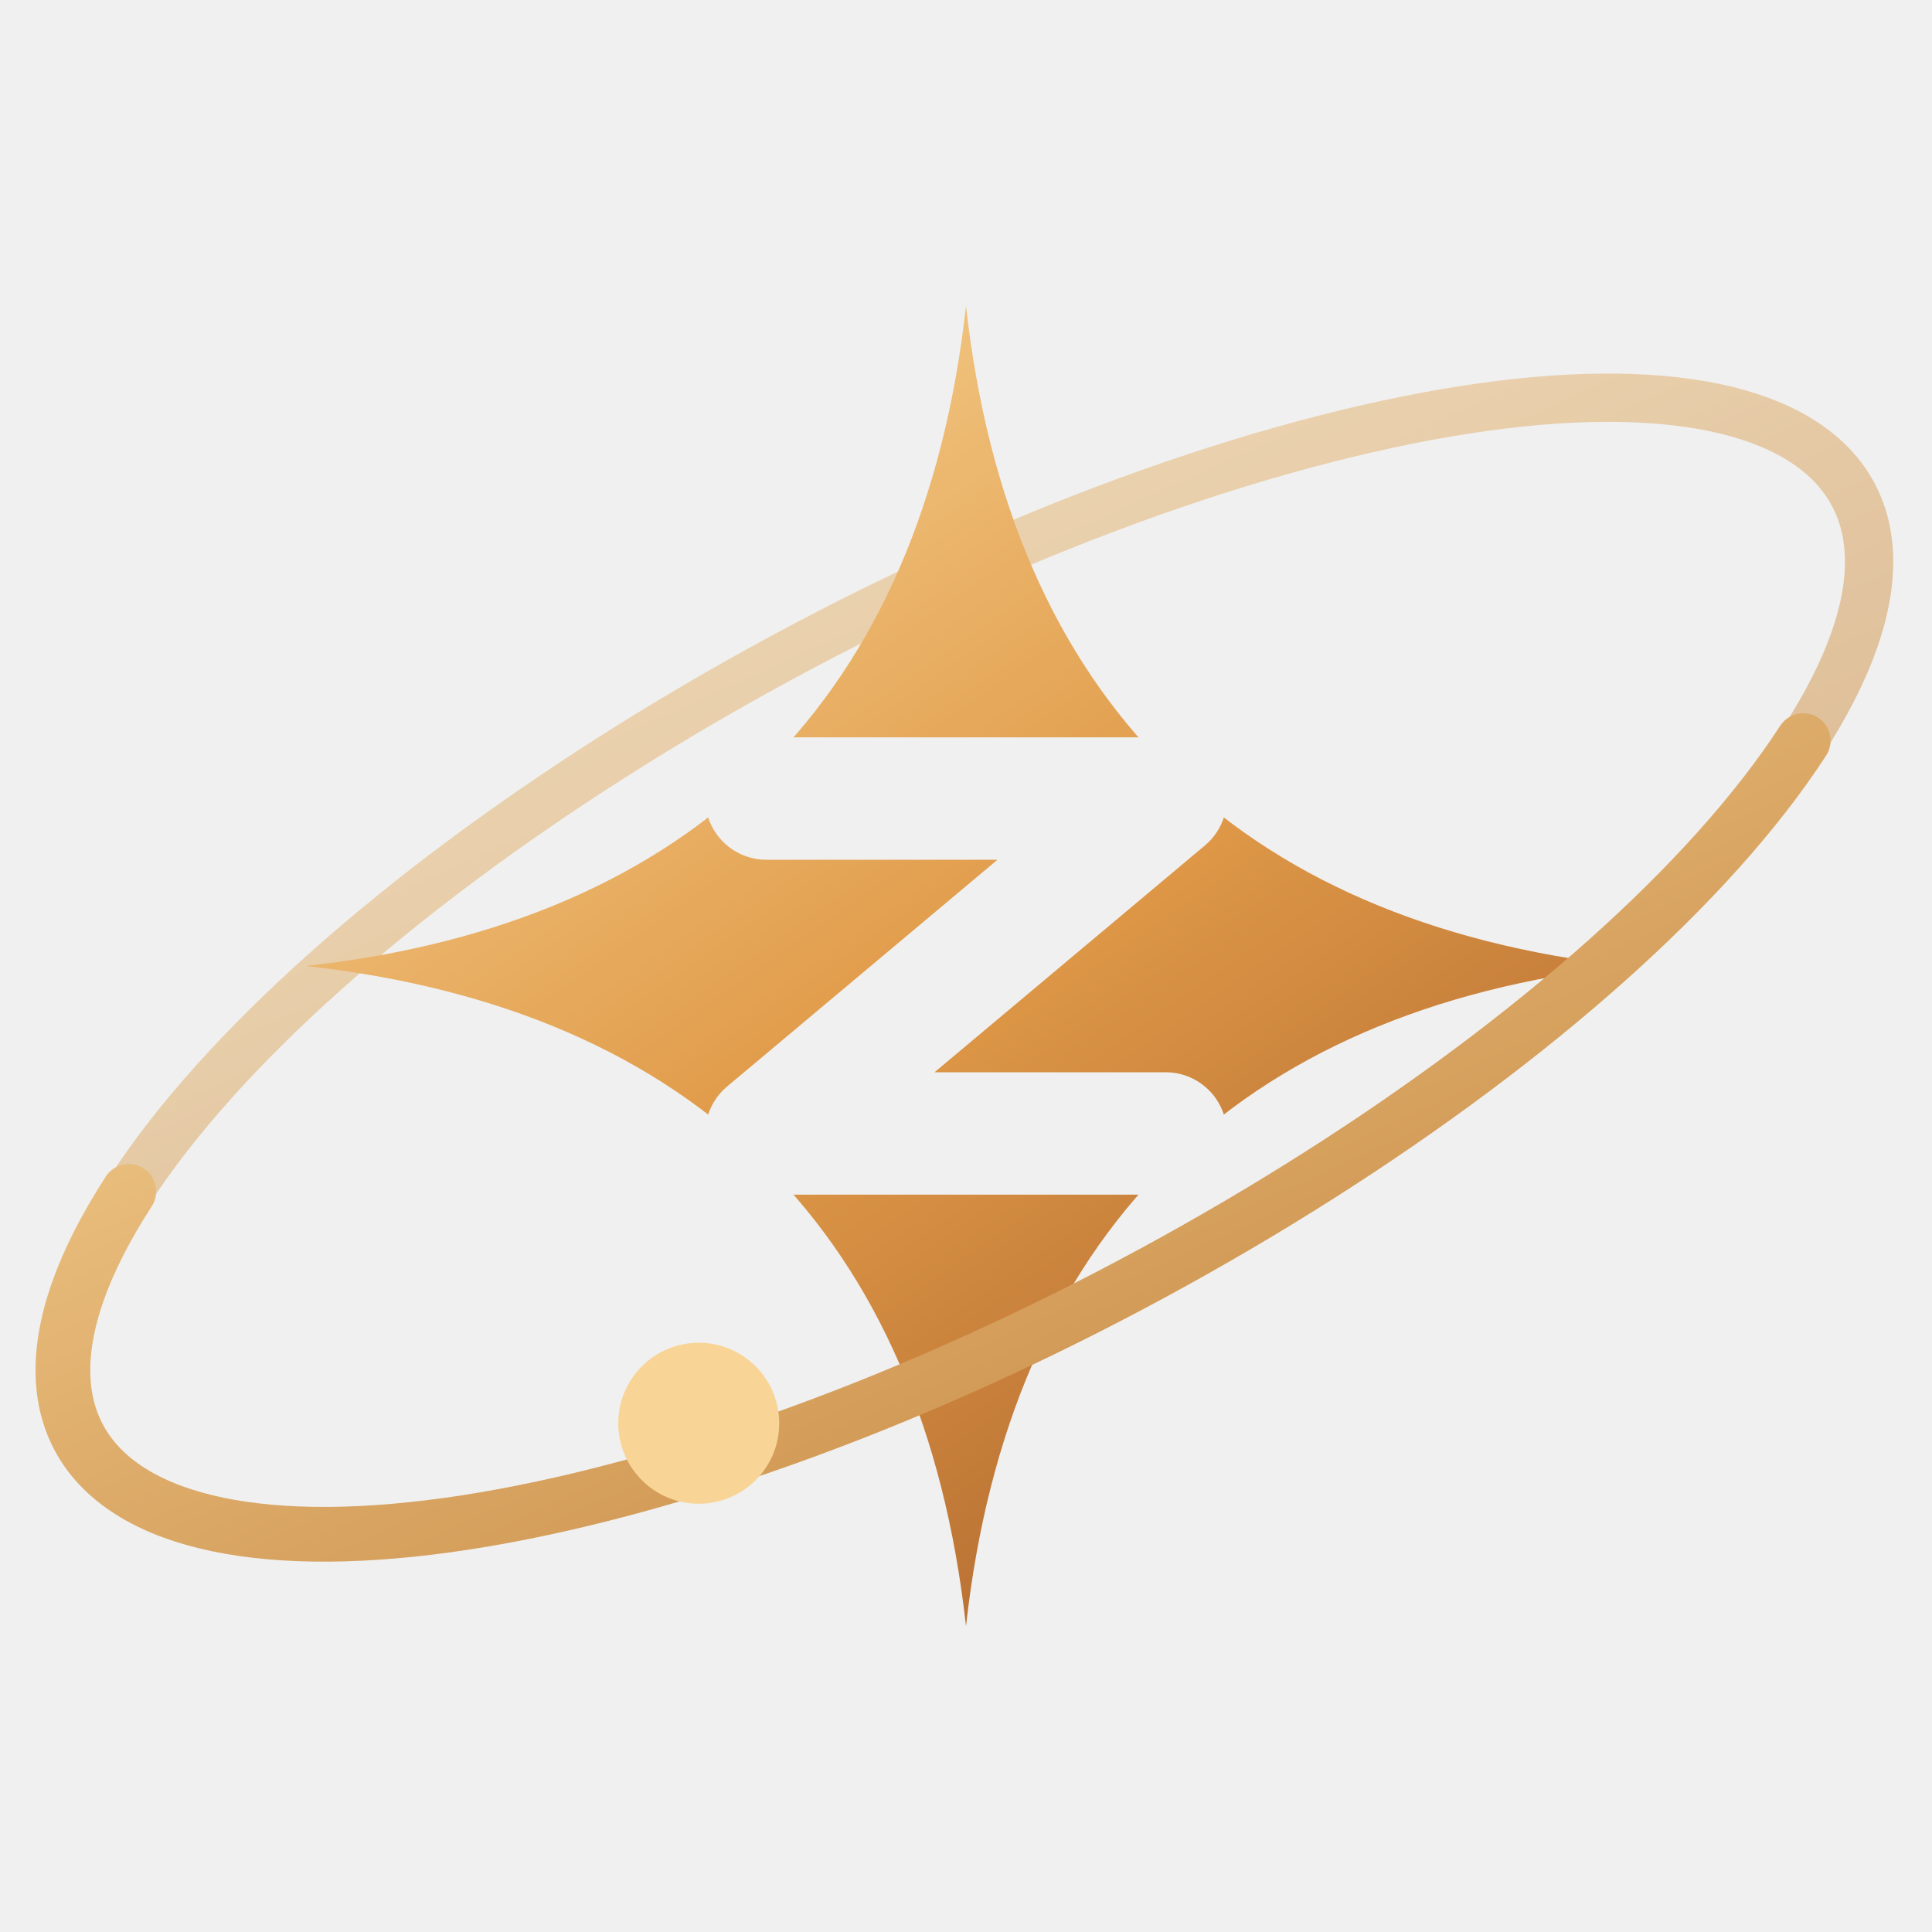
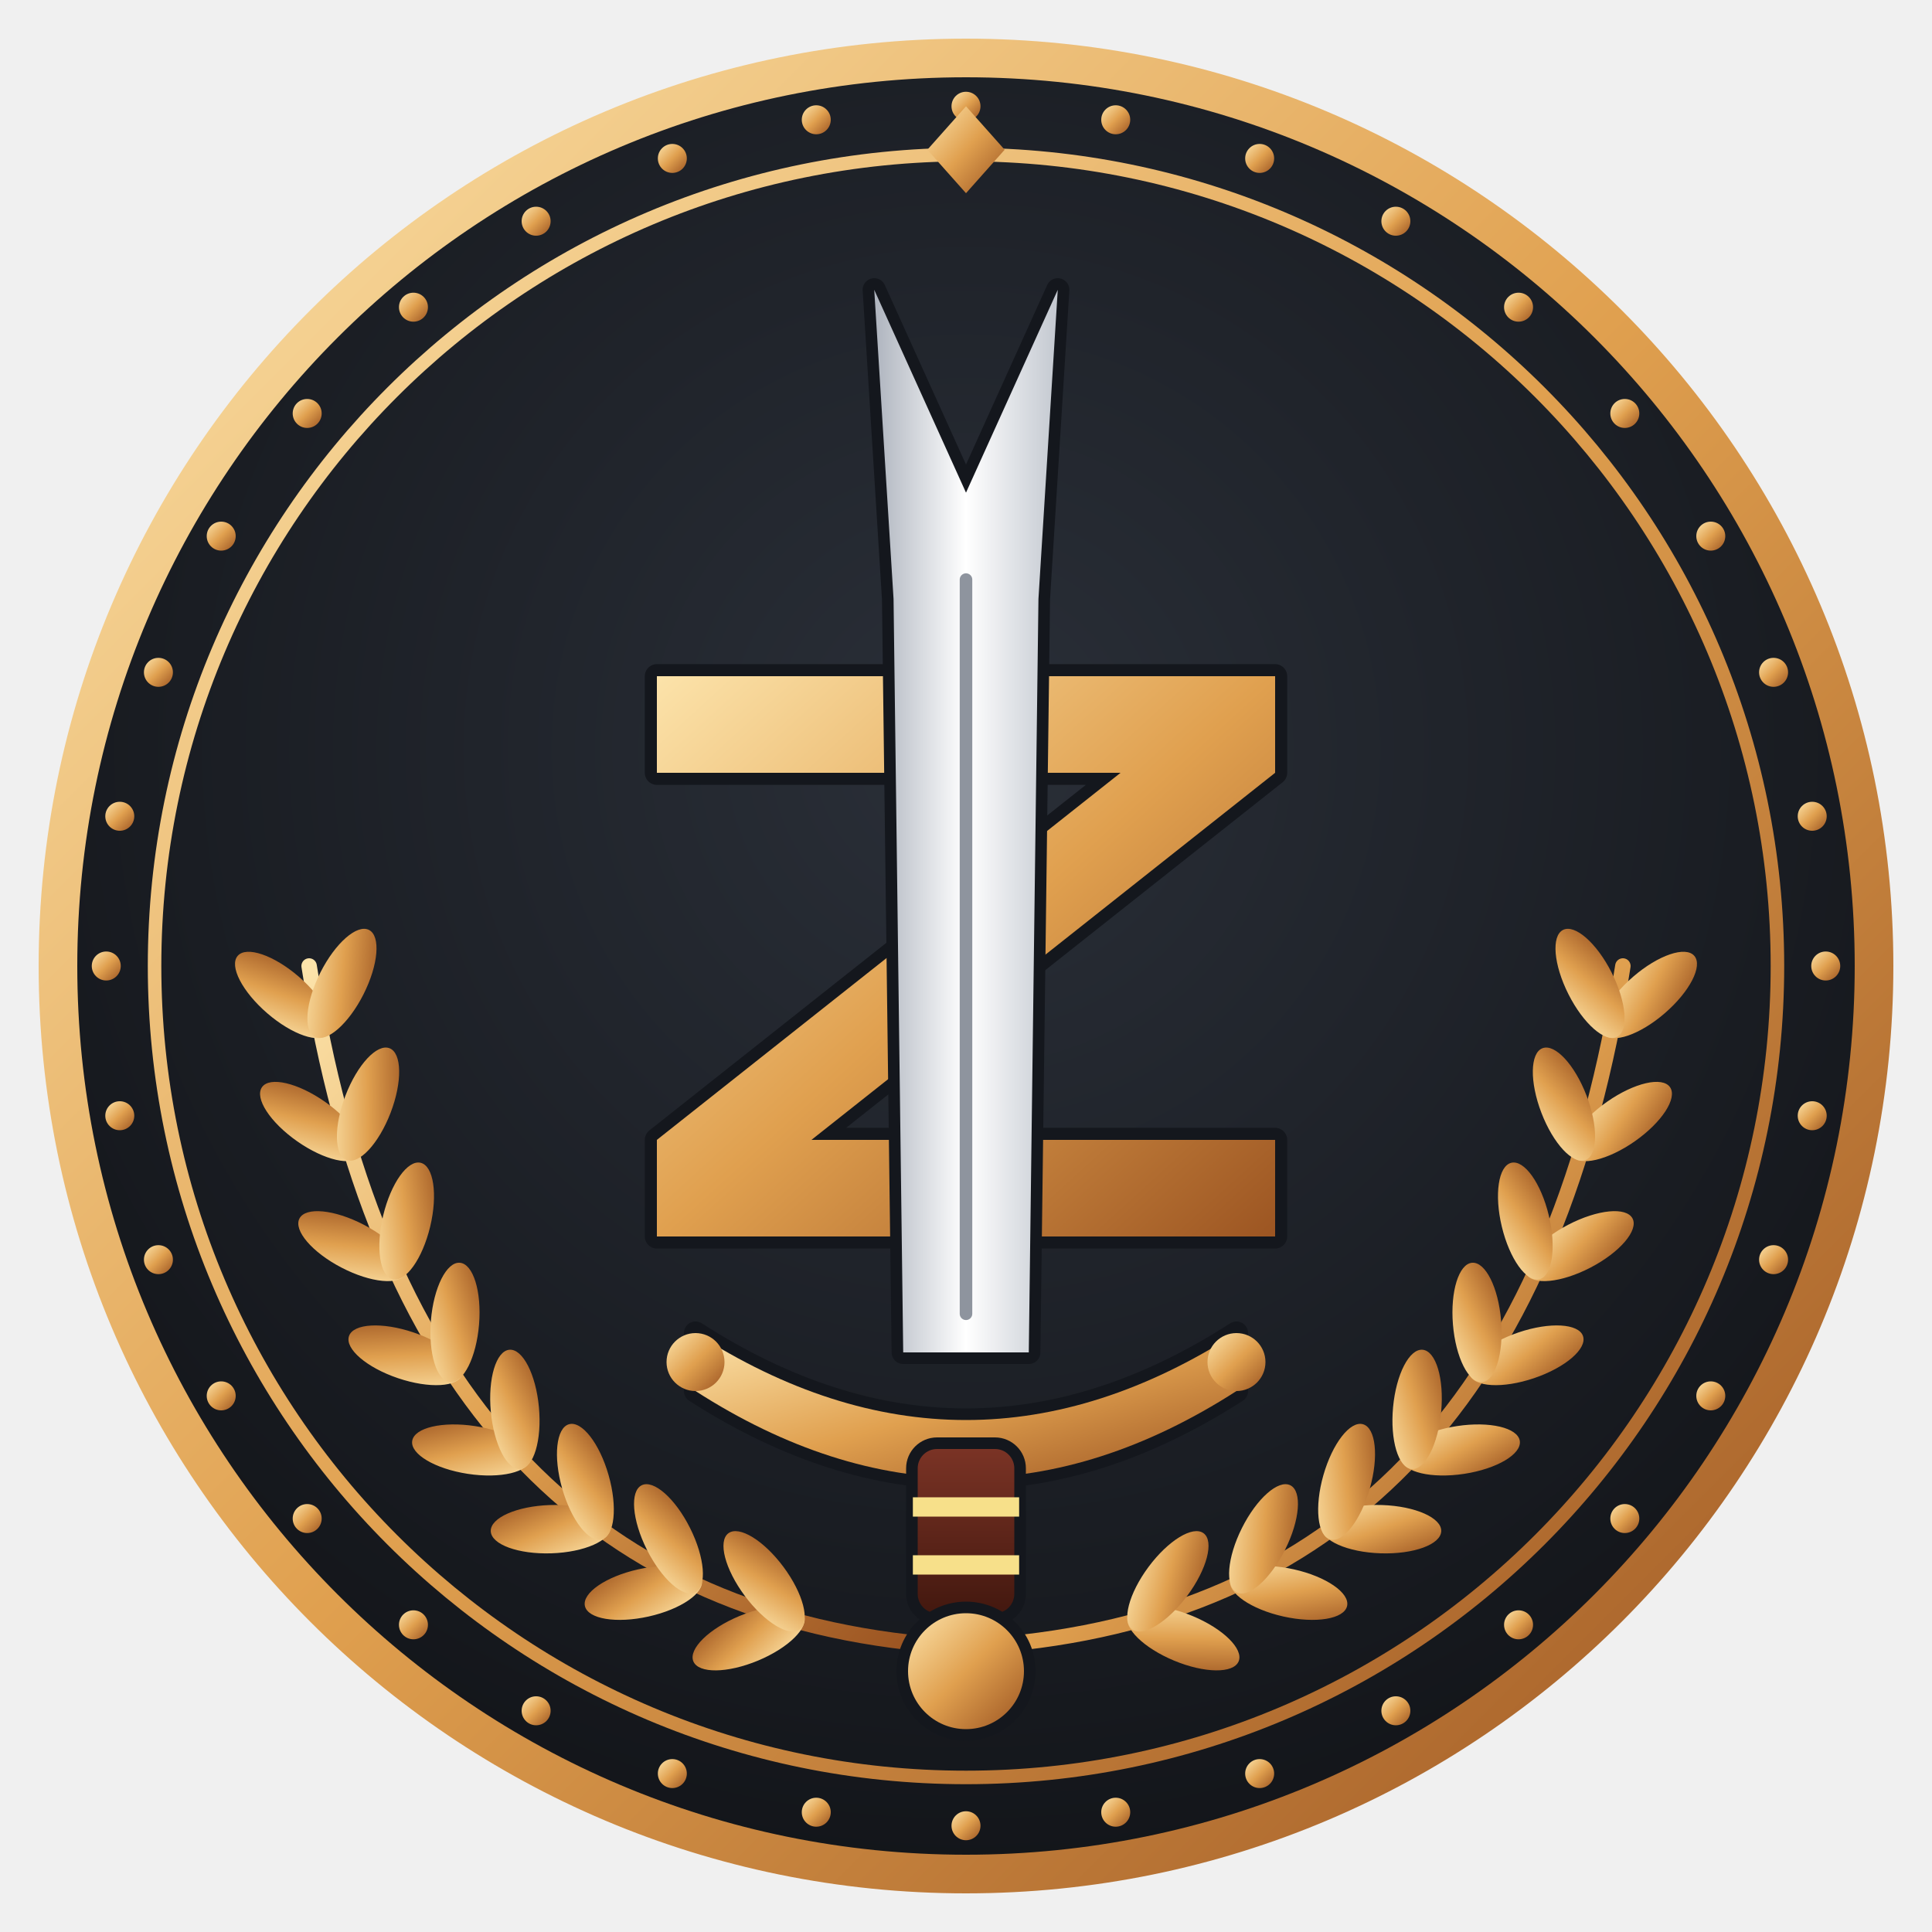
- <svg xmlns="http://www.w3.org/2000/svg" viewBox="0 0 120 120" role="img" aria-label="ZulfiEra AI">
+ <svg xmlns="http://www.w3.org/2000/svg" viewBox="0 0 200 200" role="img" aria-label="ZulfiEra AI">
  <defs>
-     <linearGradient id="g" x1="0.15" y1="0" x2="0.85" y2="1">
-       <stop offset="0" stop-color="#F8D596" />
-       <stop offset="0.5" stop-color="#E09A48" />
-       <stop offset="1" stop-color="#A85E2A" />
+     <linearGradient id="eg" x1="0" y1="0" x2="1" y2="1">
+       <stop offset="0" stop-color="#FCE3AA" />
+       <stop offset=".5" stop-color="#E0A04F" />
+       <stop offset="1" stop-color="#9C5522" />
    </linearGradient>
-     <linearGradient id="s" x1="0" y1="0" x2="1" y2="1">
-       <stop offset="0" stop-color="#F8D596" />
-       <stop offset="1" stop-color="#C17F3A" />
+     <linearGradient id="es" x1="0" y1="0" x2="1" y2="0">
+       <stop offset="0" stop-color="#AEB4BE" />
+       <stop offset=".5" stop-color="#FFFFFF" />
+       <stop offset="1" stop-color="#C3C8D0" />
    </linearGradient>
-     <mask id="z">
-       <rect width="120" height="120" fill="#fff" />
-       <path d="M47.6 49.6 H72.4 L47.6 70.4 H72.4" fill="none" stroke="#000" stroke-width="7.6" stroke-linecap="round" stroke-linejoin="round" />
-     </mask>
+     <linearGradient id="ew" x1="0" y1="0" x2="0" y2="1">
+       <stop offset="0" stop-color="#7A3325" />
+       <stop offset="1" stop-color="#43180F" />
+     </linearGradient>
+     <radialGradient id="ed" cx=".5" cy=".38" r=".7">
+       <stop offset="0" stop-color="#2A2F38" />
+       <stop offset="1" stop-color="#101216" />
+     </radialGradient>
  </defs>
-   <path d="M8 74 A56 20 -28 0 1 112 46" fill="none" stroke="url(#s)" stroke-width="3" stroke-linecap="round" opacity=".55" />
-   <path mask="url(#z)" fill="url(#g)" d="M60 19 C62.7 43.3 76.7 57.3 101 60 C76.7 62.7 62.7 76.7 60 101 C57.3 76.7 43.3 62.7 19 60 C43.3 57.3 57.3 43.3 60 19 Z" />
-   <path d="M112 46 A56 20 -28 0 1 8 74" fill="none" stroke="url(#s)" stroke-width="3.4" stroke-linecap="round" />
-   <circle cx="43.4" cy="88.4" r="5" fill="#F8D596" />
+   <circle cx="100" cy="100" r="95" fill="url(#ed)" />
+   <circle cx="100" cy="100" r="94" fill="none" stroke="url(#eg)" stroke-width="4" />
+   <g fill="url(#eg)">
+     <circle cx="189.0" cy="100.0" r="1.5" />
+     <circle cx="187.6" cy="115.5" r="1.5" />
+     <circle cx="183.6" cy="130.4" r="1.5" />
+     <circle cx="177.1" cy="144.5" r="1.5" />
+     <circle cx="168.2" cy="157.2" r="1.5" />
+     <circle cx="157.2" cy="168.2" r="1.5" />
+     <circle cx="144.5" cy="177.1" r="1.5" />
+     <circle cx="130.4" cy="183.6" r="1.5" />
+     <circle cx="115.5" cy="187.6" r="1.5" />
+     <circle cx="100.0" cy="189.0" r="1.5" />
+     <circle cx="84.5" cy="187.6" r="1.5" />
+     <circle cx="69.6" cy="183.6" r="1.5" />
+     <circle cx="55.5" cy="177.1" r="1.5" />
+     <circle cx="42.8" cy="168.2" r="1.5" />
+     <circle cx="31.8" cy="157.2" r="1.5" />
+     <circle cx="22.9" cy="144.5" r="1.5" />
+     <circle cx="16.4" cy="130.4" r="1.5" />
+     <circle cx="12.4" cy="115.5" r="1.5" />
+     <circle cx="11.0" cy="100.0" r="1.5" />
+     <circle cx="12.4" cy="84.5" r="1.5" />
+     <circle cx="16.4" cy="69.6" r="1.5" />
+     <circle cx="22.9" cy="55.5" r="1.5" />
+     <circle cx="31.8" cy="42.8" r="1.5" />
+     <circle cx="42.8" cy="31.8" r="1.5" />
+     <circle cx="55.5" cy="22.9" r="1.5" />
+     <circle cx="69.6" cy="16.4" r="1.5" />
+     <circle cx="84.5" cy="12.4" r="1.5" />
+     <circle cx="100.0" cy="11.0" r="1.5" />
+     <circle cx="115.5" cy="12.4" r="1.5" />
+     <circle cx="130.4" cy="16.4" r="1.5" />
+     <circle cx="144.5" cy="22.9" r="1.5" />
+     <circle cx="157.2" cy="31.8" r="1.5" />
+     <circle cx="168.2" cy="42.8" r="1.5" />
+     <circle cx="177.1" cy="55.5" r="1.5" />
+     <circle cx="183.6" cy="69.6" r="1.5" />
+     <circle cx="187.6" cy="84.5" r="1.5" />
+   </g>
+   <circle cx="100" cy="100" r="84" fill="none" stroke="url(#eg)" stroke-width="1.4" />
+   <path d="M100 11 L104 15.5 L100 20 L96 15.5 Z" fill="url(#eg)" />
+   <g fill="none" stroke="url(#eg)" stroke-width="1.6" stroke-linecap="round">
+     <path d="M94 170 Q42 164 32 100" />
+     <path d="M106 170 Q158 164 168 100" />
+   </g>
+   <g fill="url(#eg)">
+     <ellipse cx="77.5" cy="169.6" rx="6.2" ry="2.5" transform="rotate(-202.6 77.5 169.6)" />
+     <ellipse cx="79.1" cy="163.7" rx="6.2" ry="2.5" transform="rotate(-126.6 79.1 163.7)" />
+     <ellipse cx="66.6" cy="164.9" rx="6.2" ry="2.5" transform="rotate(-192.6 66.6 164.9)" />
+     <ellipse cx="69.2" cy="159.3" rx="6.2" ry="2.5" transform="rotate(-116.6 69.2 159.3)" />
+     <ellipse cx="57.0" cy="158.3" rx="6.2" ry="2.5" transform="rotate(-181.9 57.0 158.3)" />
+     <ellipse cx="60.6" cy="153.4" rx="6.2" ry="2.5" transform="rotate(-105.9 60.6 153.4)" />
+     <ellipse cx="48.8" cy="150.1" rx="6.2" ry="2.5" transform="rotate(-171.3 48.8 150.1)" />
+     <ellipse cx="53.3" cy="145.9" rx="6.2" ry="2.5" transform="rotate(-95.3 53.3 145.9)" />
+     <ellipse cx="42.0" cy="140.3" rx="6.2" ry="2.5" transform="rotate(-161.3 42.0 140.3)" />
+     <ellipse cx="47.1" cy="136.9" rx="6.2" ry="2.5" transform="rotate(-85.3 47.1 136.9)" />
+     <ellipse cx="36.5" cy="129.0" rx="6.2" ry="2.5" transform="rotate(-152.5 36.5 129.0)" />
+     <ellipse cx="42.1" cy="126.4" rx="6.2" ry="2.5" transform="rotate(-76.5 42.1 126.4)" />
+     <ellipse cx="32.2" cy="116.1" rx="6.2" ry="2.5" transform="rotate(-145.0 32.2 116.1)" />
+     <ellipse cx="38.1" cy="114.3" rx="6.2" ry="2.5" transform="rotate(-69.0 38.1 114.3)" />
+     <ellipse cx="29.3" cy="103.0" rx="6.2" ry="2.5" transform="rotate(-139.2 29.3 103.0)" />
+     <ellipse cx="35.4" cy="101.8" rx="6.2" ry="2.5" transform="rotate(-63.2 35.4 101.8)" />
+     <ellipse cx="122.5" cy="169.6" rx="6.2" ry="2.5" transform="rotate(382.6 122.5 169.6)" />
+     <ellipse cx="120.9" cy="163.7" rx="6.2" ry="2.5" transform="rotate(306.6 120.9 163.7)" />
+     <ellipse cx="133.4" cy="164.9" rx="6.2" ry="2.5" transform="rotate(372.6 133.4 164.9)" />
+     <ellipse cx="130.8" cy="159.3" rx="6.2" ry="2.5" transform="rotate(296.6 130.8 159.3)" />
+     <ellipse cx="143.0" cy="158.3" rx="6.2" ry="2.5" transform="rotate(361.9 143.0 158.3)" />
+     <ellipse cx="139.4" cy="153.4" rx="6.2" ry="2.5" transform="rotate(285.9 139.4 153.4)" />
+     <ellipse cx="151.2" cy="150.1" rx="6.2" ry="2.5" transform="rotate(351.3 151.2 150.1)" />
+     <ellipse cx="146.7" cy="145.9" rx="6.2" ry="2.5" transform="rotate(275.3 146.7 145.9)" />
+     <ellipse cx="158.0" cy="140.3" rx="6.2" ry="2.5" transform="rotate(341.3 158.0 140.3)" />
+     <ellipse cx="152.9" cy="136.9" rx="6.2" ry="2.5" transform="rotate(265.3 152.9 136.9)" />
+     <ellipse cx="163.5" cy="129.0" rx="6.2" ry="2.5" transform="rotate(332.5 163.5 129.0)" />
+     <ellipse cx="157.9" cy="126.4" rx="6.2" ry="2.5" transform="rotate(256.5 157.9 126.4)" />
+     <ellipse cx="167.8" cy="116.1" rx="6.2" ry="2.5" transform="rotate(325.0 167.8 116.1)" />
+     <ellipse cx="161.9" cy="114.3" rx="6.2" ry="2.5" transform="rotate(249.0 161.9 114.3)" />
+     <ellipse cx="170.7" cy="103.0" rx="6.2" ry="2.5" transform="rotate(319.2 170.7 103.0)" />
+     <ellipse cx="164.6" cy="101.8" rx="6.2" ry="2.5" transform="rotate(243.2 164.6 101.8)" />
+   </g>
+   <path d="M68 70 H132 L132 80 L84 118 H132 V128 H68 V118 L116 80 H68 Z" fill="url(#eg)" stroke="#14171D" stroke-width="2.5" stroke-linejoin="round" paint-order="stroke" />
+   <g stroke="#14171D" stroke-width="2.4" stroke-linejoin="round" paint-order="stroke">
+     <path d="M93.5 140 L92.5 62 L90.5 30 L100 51 L109.5 30 L107.5 62 L106.5 140 Z" fill="url(#es)" />
+     <path d="M72 138 Q100 156 128 138 L128 144 Q100 162 72 144 Z" fill="url(#eg)" />
+     <rect x="95" y="150" width="10" height="17" rx="2" fill="url(#ew)" />
+     <circle cx="100" cy="173" r="6" fill="url(#eg)" />
+   </g>
+   <path d="M100 136 V60" stroke="#8E949E" stroke-width="1.3" stroke-linecap="round" />
+   <circle cx="72" cy="141" r="3" fill="url(#eg)" />
+   <circle cx="128" cy="141" r="3" fill="url(#eg)" />
+   <g fill="#F7E08A">
+     <rect x="94.5" y="155" width="11" height="2" />
+     <rect x="94.5" y="161" width="11" height="2" />
+   </g>
</svg>
